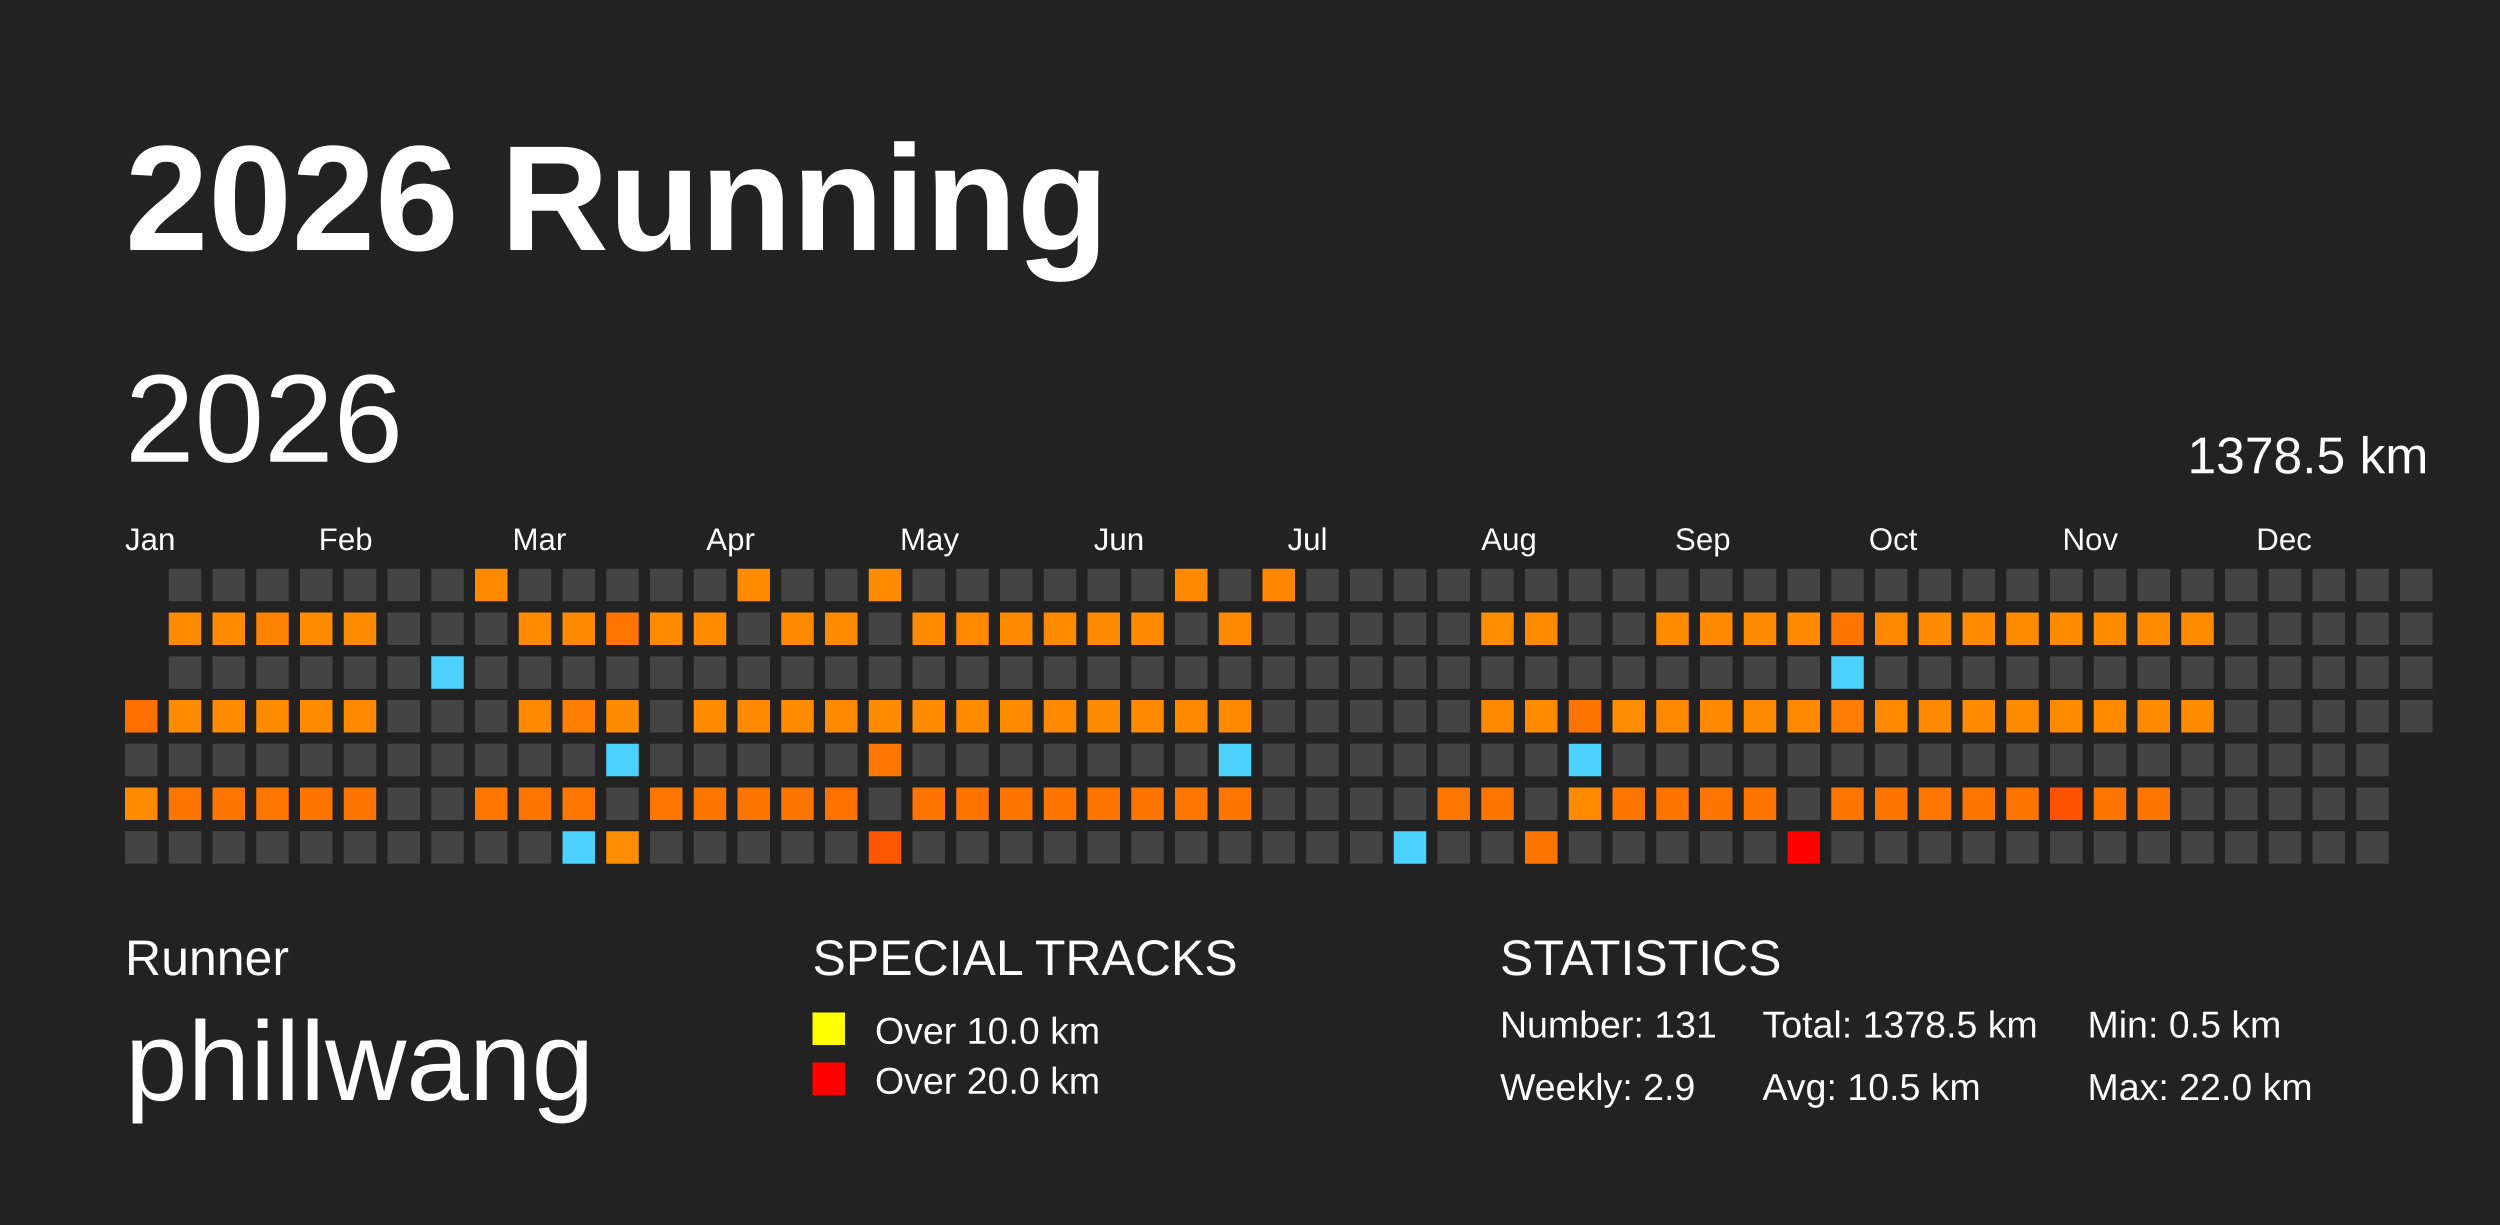
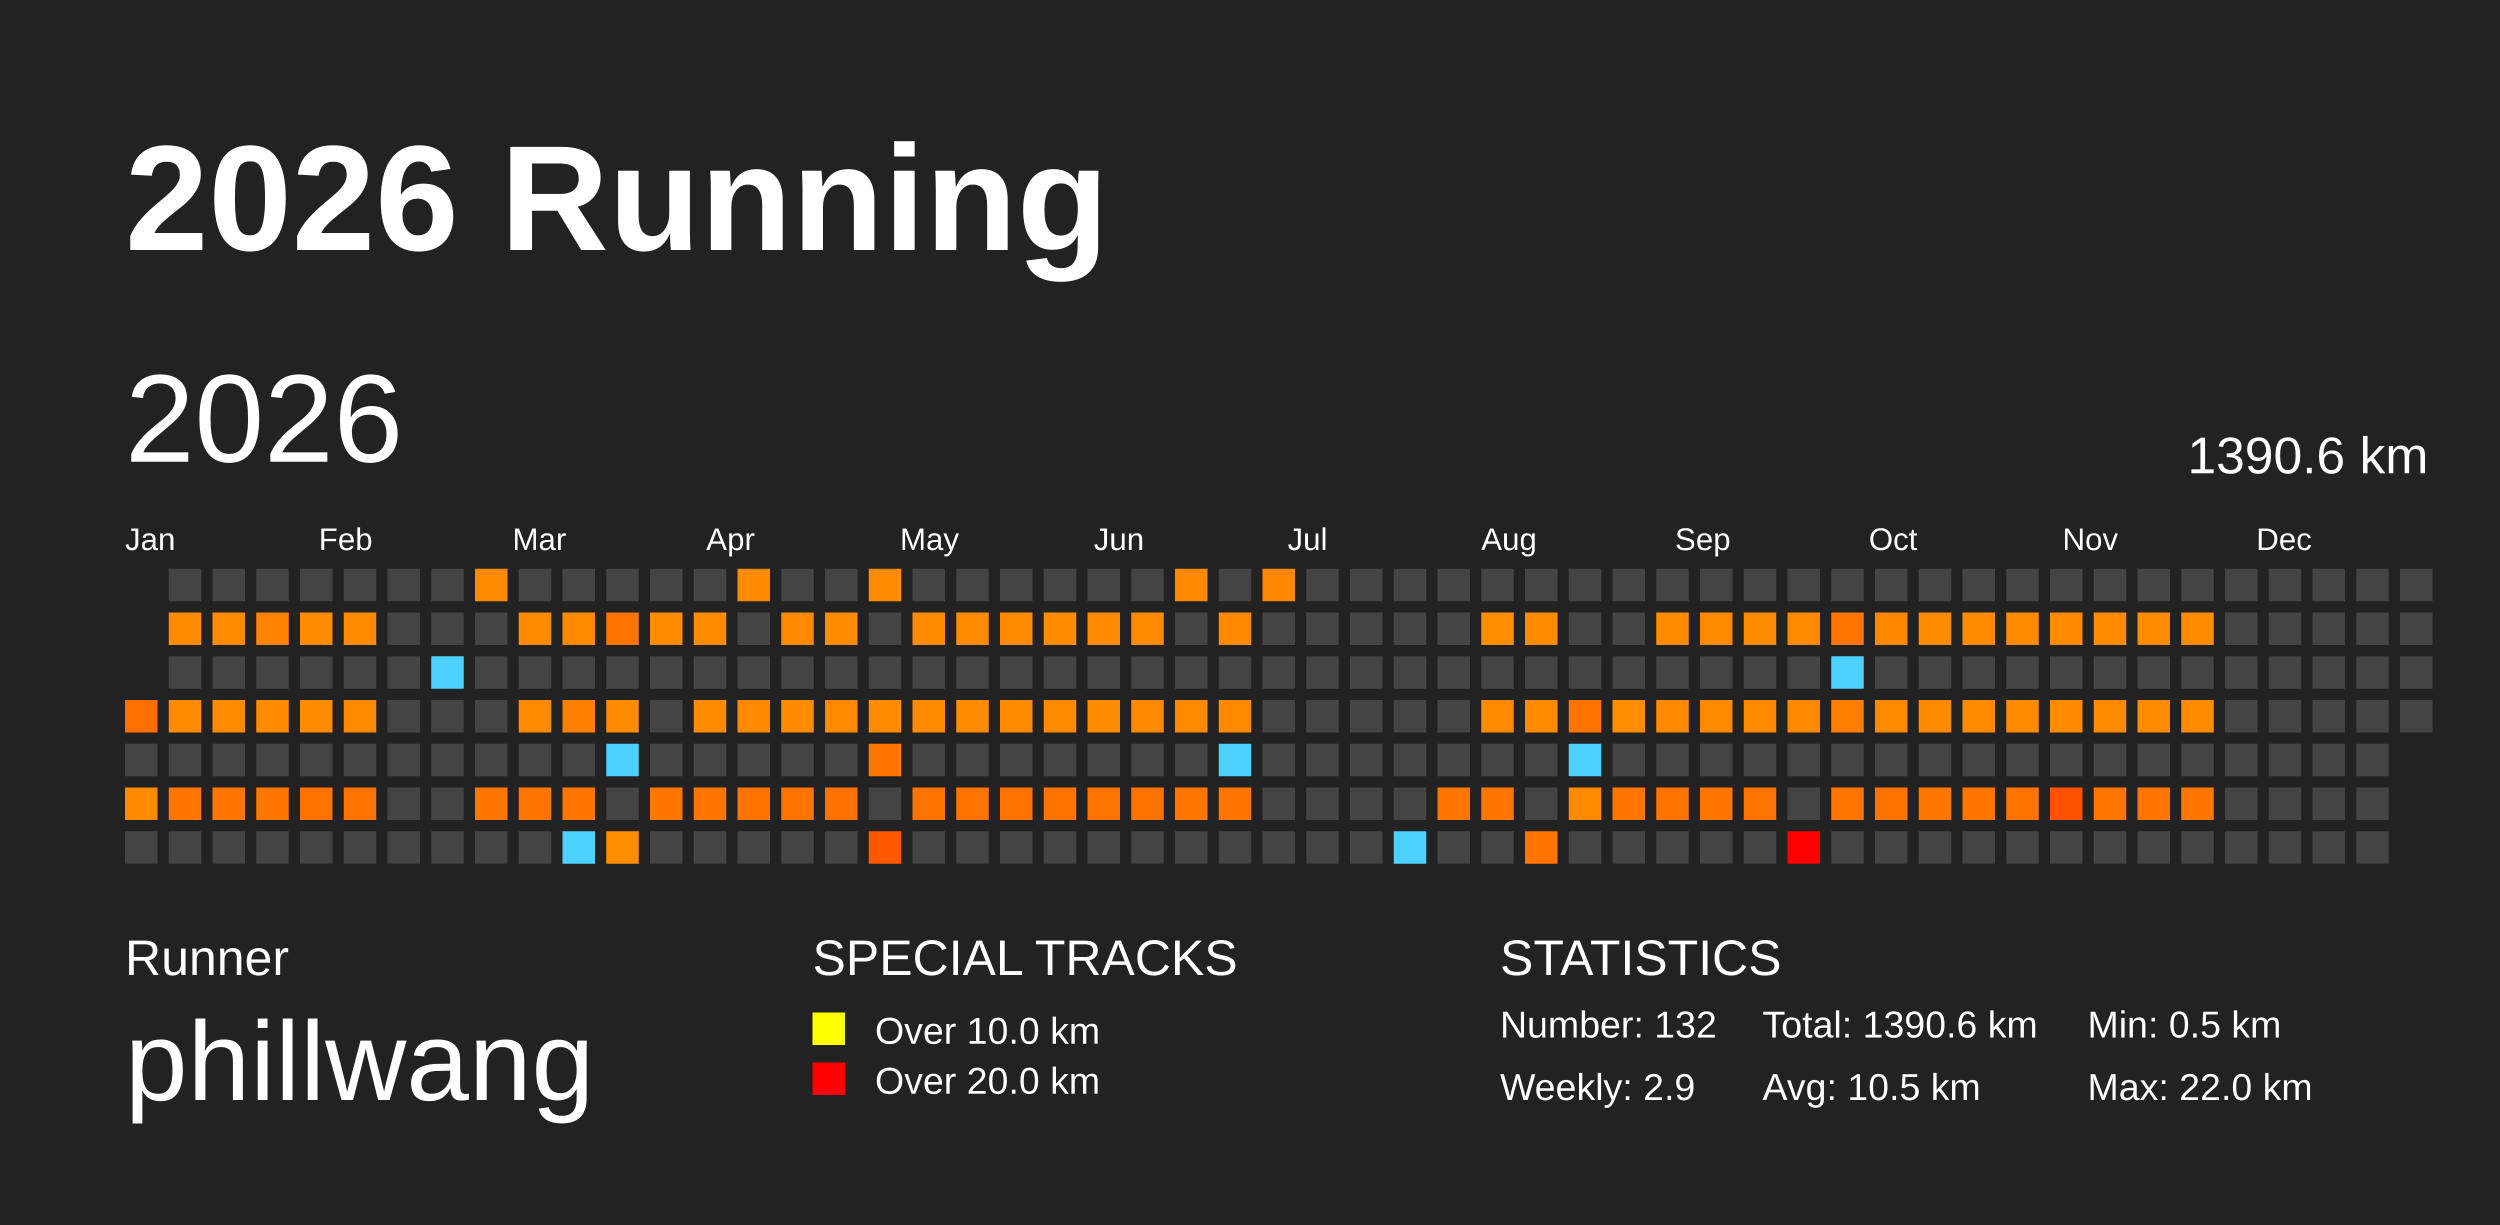
<svg xmlns="http://www.w3.org/2000/svg" baseProfile="full" height="98mm" version="1.1" viewBox="0,0,200,98" width="200mm">
  <defs>
    <pattern height="2" id="indoor-stripe" patternUnits="userSpaceOnUse" width="2">
      <line stroke="white" stroke-opacity="0.45" stroke-width="0.5" x1="0" x2="2" y1="2" y2="0" />
    </pattern>
  </defs>
  <rect fill="#222222" height="98" width="200" x="0" y="0" />
  <text fill="#FFFFFF" style="font-size:12px; font-family:Arial; font-weight:bold;" x="10" y="20">2026 Running</text>
  <text fill="#FFFFFF" style="font-size:4px; font-family:Arial" x="10" y="78">Runner</text>
  <text fill="#FFFFFF" style="font-size:9px; font-family:Arial" x="10" y="88">phillwang</text>
  <text fill="#FFFFFF" style="font-size:4px; font-family:Arial" x="65" y="78">SPECIAL TRACKS</text>
  <rect fill="yellow" height="2.6" width="2.6" x="65" y="81" />
  <text fill="#FFFFFF" style="font-size:3px; font-family:Arial" x="70" y="83.5">Over 10.0 km</text>
  <rect fill="red" height="2.6" width="2.6" x="65" y="85" />
  <text fill="#FFFFFF" style="font-size:3px; font-family:Arial" x="70" y="87.5">Over 20.0 km</text>
  <text fill="#FFFFFF" style="font-size:4px; font-family:Arial" x="120" y="78">STATISTICS</text>
-   <text fill="#FFFFFF" style="font-size:3px; font-family:Arial" x="120" y="83">Number: 131</text>
+   <text fill="#FFFFFF" style="font-size:3px; font-family:Arial" x="120" y="83">Number: 132</text>
  <text fill="#FFFFFF" style="font-size:3px; font-family:Arial" x="120" y="88">Weekly: 2.9</text>
-   <text fill="#FFFFFF" style="font-size:3px; font-family:Arial" x="141" y="83">Total: 1378.5 km</text>
+   <text fill="#FFFFFF" style="font-size:3px; font-family:Arial" x="141" y="83">Total: 1390.6 km</text>
  <text fill="#FFFFFF" style="font-size:3px; font-family:Arial" x="141" y="88">Avg: 10.5 km</text>
  <text fill="#FFFFFF" style="font-size:3px; font-family:Arial" x="167" y="83">Min: 0.5 km</text>
  <text fill="#FFFFFF" style="font-size:3px; font-family:Arial" x="167" y="88">Max: 22.0 km</text>
  <text dominant-baseline="hanging" fill="#FFFFFF" style="font-size:10.0px; font-family:Arial;" x="10" y="30">2026</text>
-   <text dominant-baseline="hanging" fill="#FFFFFF" style="font-size:4.125px; font-family:Arial;" x="175" y="35">1378.5 km</text>
+   <text dominant-baseline="hanging" fill="#FFFFFF" style="font-size:4.125px; font-family:Arial;" x="175" y="35">1390.6 km</text>
  <text fill="#FFFFFF" style="font-size:2.5px; font-family:Arial" x="10.0" y="44">Jan</text>
  <text fill="#FFFFFF" style="font-size:2.5px; font-family:Arial" x="25.5" y="44">Feb</text>
  <text fill="#FFFFFF" style="font-size:2.5px; font-family:Arial" x="41.0" y="44">Mar</text>
  <text fill="#FFFFFF" style="font-size:2.5px; font-family:Arial" x="56.5" y="44">Apr</text>
  <text fill="#FFFFFF" style="font-size:2.5px; font-family:Arial" x="72.0" y="44">May</text>
  <text fill="#FFFFFF" style="font-size:2.5px; font-family:Arial" x="87.5" y="44">Jun</text>
  <text fill="#FFFFFF" style="font-size:2.5px; font-family:Arial" x="103.0" y="44">Jul</text>
  <text fill="#FFFFFF" style="font-size:2.5px; font-family:Arial" x="118.5" y="44">Aug</text>
  <text fill="#FFFFFF" style="font-size:2.5px; font-family:Arial" x="134.0" y="44">Sep</text>
  <text fill="#FFFFFF" style="font-size:2.5px; font-family:Arial" x="149.5" y="44">Oct</text>
  <text fill="#FFFFFF" style="font-size:2.5px; font-family:Arial" x="165.0" y="44">Nov</text>
  <text fill="#FFFFFF" style="font-size:2.5px; font-family:Arial" x="180.5" y="44">Dec</text>
  <rect fill="#ff6f00" height="2.6" width="2.6" x="10.0" y="56.0" />
  <rect fill="#444444" height="2.6" width="2.6" x="10.0" y="59.5" />
  <rect fill="#ff8b00" height="2.6" width="2.6" x="10.0" y="63.0" />
  <rect fill="#444444" height="2.6" width="2.6" x="10.0" y="66.5" />
  <rect fill="#444444" height="2.6" width="2.6" x="13.5" y="45.5" />
  <rect fill="#ff8b00" height="2.6" width="2.6" x="13.5" y="49.0" />
  <rect fill="#444444" height="2.6" width="2.6" x="13.5" y="52.5" />
  <rect fill="#ff8b00" height="2.6" width="2.6" x="13.5" y="56.0" />
  <rect fill="#444444" height="2.6" width="2.6" x="13.5" y="59.5" />
  <rect fill="#ff7500" height="2.6" width="2.6" x="13.5" y="63.0" />
  <rect fill="#444444" height="2.6" width="2.6" x="13.5" y="66.5" />
  <rect fill="#444444" height="2.6" width="2.6" x="17.0" y="45.5" />
  <rect fill="#ff8b00" height="2.6" width="2.6" x="17.0" y="49.0" />
  <rect fill="#444444" height="2.6" width="2.6" x="17.0" y="52.5" />
  <rect fill="#ff8c00" height="2.6" width="2.6" x="17.0" y="56.0" />
  <rect fill="#444444" height="2.6" width="2.6" x="17.0" y="59.5" />
  <rect fill="#ff7500" height="2.6" width="2.6" x="17.0" y="63.0" />
  <rect fill="#444444" height="2.6" width="2.6" x="17.0" y="66.5" />
  <rect fill="#444444" height="2.6" width="2.6" x="20.5" y="45.5" />
  <rect fill="#ff8300" height="2.6" width="2.6" x="20.5" y="49.0" />
  <rect fill="#444444" height="2.6" width="2.6" x="20.5" y="52.5" />
  <rect fill="#ff8b00" height="2.6" width="2.6" x="20.5" y="56.0" />
  <rect fill="#444444" height="2.6" width="2.6" x="20.5" y="59.5" />
  <rect fill="#ff7600" height="2.6" width="2.6" x="20.5" y="63.0" />
  <rect fill="#444444" height="2.6" width="2.6" x="20.5" y="66.5" />
  <rect fill="#444444" height="2.6" width="2.6" x="24.0" y="45.5" />
  <rect fill="#ff8c00" height="2.6" width="2.6" x="24.0" y="49.0" />
  <rect fill="#444444" height="2.6" width="2.6" x="24.0" y="52.5" />
  <rect fill="#ff8b00" height="2.6" width="2.6" x="24.0" y="56.0" />
  <rect fill="#444444" height="2.6" width="2.6" x="24.0" y="59.5" />
  <rect fill="#ff7400" height="2.6" width="2.6" x="24.0" y="63.0" />
  <rect fill="#444444" height="2.6" width="2.6" x="24.0" y="66.5" />
  <rect fill="#444444" height="2.6" width="2.6" x="27.5" y="45.5" />
  <rect fill="#ff8b00" height="2.6" width="2.6" x="27.5" y="49.0" />
  <rect fill="#444444" height="2.6" width="2.6" x="27.5" y="52.5" />
  <rect fill="#ff8a00" height="2.6" width="2.6" x="27.5" y="56.0" />
  <rect fill="#444444" height="2.6" width="2.6" x="27.5" y="59.5" />
  <rect fill="#ff7400" height="2.6" width="2.6" x="27.5" y="63.0" />
  <rect fill="#444444" height="2.6" width="2.6" x="27.5" y="66.5" />
  <rect fill="#444444" height="2.6" width="2.6" x="31.0" y="45.5" />
  <rect fill="#444444" height="2.6" width="2.6" x="31.0" y="49.0" />
  <rect fill="#444444" height="2.6" width="2.6" x="31.0" y="52.5" />
  <rect fill="#444444" height="2.6" width="2.6" x="31.0" y="56.0" />
  <rect fill="#444444" height="2.6" width="2.6" x="31.0" y="59.5" />
  <rect fill="#444444" height="2.6" width="2.6" x="31.0" y="63.0" />
  <rect fill="#444444" height="2.6" width="2.6" x="31.0" y="66.5" />
  <rect fill="#444444" height="2.6" width="2.6" x="34.5" y="45.5" />
  <rect fill="#444444" height="2.6" width="2.6" x="34.5" y="49.0" />
  <rect fill="#4dd2ff" height="2.6" width="2.6" x="34.5" y="52.5" />
  <rect fill="#444444" height="2.6" width="2.6" x="34.5" y="56.0" />
  <rect fill="#444444" height="2.6" width="2.6" x="34.5" y="59.5" />
  <rect fill="#444444" height="2.6" width="2.6" x="34.5" y="63.0" />
  <rect fill="#444444" height="2.6" width="2.6" x="34.5" y="66.5" />
  <rect fill="#ff8a00" height="2.6" width="2.6" x="38.0" y="45.5" />
  <rect fill="#444444" height="2.6" width="2.6" x="38.0" y="49.0" />
  <rect fill="#444444" height="2.6" width="2.6" x="38.0" y="52.5" />
  <rect fill="#444444" height="2.6" width="2.6" x="38.0" y="56.0" />
  <rect fill="#444444" height="2.6" width="2.6" x="38.0" y="59.5" />
  <rect fill="#ff7600" height="2.6" width="2.6" x="38.0" y="63.0" />
  <rect fill="#444444" height="2.6" width="2.6" x="38.0" y="66.5" />
  <rect fill="#444444" height="2.6" width="2.6" x="41.5" y="45.5" />
  <rect fill="#ff8b00" height="2.6" width="2.6" x="41.5" y="49.0" />
  <rect fill="#444444" height="2.6" width="2.6" x="41.5" y="52.5" />
  <rect fill="#ff8a00" height="2.6" width="2.6" x="41.5" y="56.0" />
  <rect fill="#444444" height="2.6" width="2.6" x="41.5" y="59.5" />
  <rect fill="#ff7500" height="2.6" width="2.6" x="41.5" y="63.0" />
  <rect fill="#444444" height="2.6" width="2.6" x="41.5" y="66.5" />
  <rect fill="#444444" height="2.6" width="2.6" x="45.0" y="45.5" />
  <rect fill="#ff8a00" height="2.6" width="2.6" x="45.0" y="49.0" />
  <rect fill="#444444" height="2.6" width="2.6" x="45.0" y="52.5" />
  <rect fill="#ff7f00" height="2.6" width="2.6" x="45.0" y="56.0" />
  <rect fill="#444444" height="2.6" width="2.6" x="45.0" y="59.5" />
  <rect fill="#ff7600" height="2.6" width="2.6" x="45.0" y="63.0" />
  <rect fill="#4dd2ff" height="2.6" width="2.6" x="45.0" y="66.5" />
  <rect fill="#444444" height="2.6" width="2.6" x="48.5" y="45.5" />
  <rect fill="#ff7400" height="2.6" width="2.6" x="48.5" y="49.0" />
  <rect fill="#444444" height="2.6" width="2.6" x="48.5" y="52.5" />
  <rect fill="#ff8c00" height="2.6" width="2.6" x="48.5" y="56.0" />
  <rect fill="#4dd2ff" height="2.6" width="2.6" x="48.5" y="59.5" />
  <rect fill="#444444" height="2.6" width="2.6" x="48.5" y="63.0" />
  <rect fill="#ff8d00" height="2.6" width="2.6" x="48.5" y="66.5" />
  <rect fill="#444444" height="2.6" width="2.6" x="52.0" y="45.5" />
  <rect fill="#ff8c00" height="2.6" width="2.6" x="52.0" y="49.0" />
  <rect fill="#444444" height="2.6" width="2.6" x="52.0" y="52.5" />
  <rect fill="#444444" height="2.6" width="2.6" x="52.0" y="56.0" />
  <rect fill="#444444" height="2.6" width="2.6" x="52.0" y="59.5" />
  <rect fill="#ff7600" height="2.6" width="2.6" x="52.0" y="63.0" />
  <rect fill="#444444" height="2.6" width="2.6" x="52.0" y="66.5" />
  <rect fill="#444444" height="2.6" width="2.6" x="55.5" y="45.5" />
  <rect fill="#ff8b00" height="2.6" width="2.6" x="55.5" y="49.0" />
  <rect fill="#444444" height="2.6" width="2.6" x="55.5" y="52.5" />
  <rect fill="#ff8c00" height="2.6" width="2.6" x="55.5" y="56.0" />
  <rect fill="#444444" height="2.6" width="2.6" x="55.5" y="59.5" />
  <rect fill="#ff7500" height="2.6" width="2.6" x="55.5" y="63.0" />
  <rect fill="#444444" height="2.6" width="2.6" x="55.5" y="66.5" />
  <rect fill="#ff8b00" height="2.6" width="2.6" x="59.0" y="45.5" />
  <rect fill="#444444" height="2.6" width="2.6" x="59.0" y="49.0" />
  <rect fill="#444444" height="2.6" width="2.6" x="59.0" y="52.5" />
  <rect fill="#ff8900" height="2.6" width="2.6" x="59.0" y="56.0" />
  <rect fill="#444444" height="2.6" width="2.6" x="59.0" y="59.5" />
  <rect fill="#ff7400" height="2.6" width="2.6" x="59.0" y="63.0" />
  <rect fill="#444444" height="2.6" width="2.6" x="59.0" y="66.5" />
  <rect fill="#444444" height="2.6" width="2.6" x="62.5" y="45.5" />
  <rect fill="#ff8900" height="2.6" width="2.6" x="62.5" y="49.0" />
  <rect fill="#444444" height="2.6" width="2.6" x="62.5" y="52.5" />
  <rect fill="#ff8c00" height="2.6" width="2.6" x="62.5" y="56.0" />
  <rect fill="#444444" height="2.6" width="2.6" x="62.5" y="59.5" />
  <rect fill="#ff7400" height="2.6" width="2.6" x="62.5" y="63.0" />
  <rect fill="#444444" height="2.6" width="2.6" x="62.5" y="66.5" />
  <rect fill="#444444" height="2.6" width="2.6" x="66.0" y="45.5" />
  <rect fill="#ff8b00" height="2.6" width="2.6" x="66.0" y="49.0" />
  <rect fill="#444444" height="2.6" width="2.6" x="66.0" y="52.5" />
  <rect fill="#ff8a00" height="2.6" width="2.6" x="66.0" y="56.0" />
  <rect fill="#444444" height="2.6" width="2.6" x="66.0" y="59.5" />
  <rect fill="#ff7200" height="2.6" width="2.6" x="66.0" y="63.0" />
  <rect fill="#444444" height="2.6" width="2.6" x="66.0" y="66.5" />
  <rect fill="#ff8b00" height="2.6" width="2.6" x="69.5" y="45.5" />
  <rect fill="#444444" height="2.6" width="2.6" x="69.5" y="49.0" />
  <rect fill="#444444" height="2.6" width="2.6" x="69.5" y="52.5" />
  <rect fill="#ff8b00" height="2.6" width="2.6" x="69.5" y="56.0" />
  <rect fill="#ff7600" height="2.6" width="2.6" x="69.5" y="59.5" />
  <rect fill="#444444" height="2.6" width="2.6" x="69.5" y="63.0" />
  <rect fill="#ff5700" height="2.6" width="2.6" x="69.5" y="66.5" />
  <rect fill="#444444" height="2.6" width="2.6" x="73.0" y="45.5" />
  <rect fill="#ff8c00" height="2.6" width="2.6" x="73.0" y="49.0" />
  <rect fill="#444444" height="2.6" width="2.6" x="73.0" y="52.5" />
  <rect fill="#ff8c00" height="2.6" width="2.6" x="73.0" y="56.0" />
  <rect fill="#444444" height="2.6" width="2.6" x="73.0" y="59.5" />
  <rect fill="#ff7400" height="2.6" width="2.6" x="73.0" y="63.0" />
  <rect fill="#444444" height="2.6" width="2.6" x="73.0" y="66.5" />
  <rect fill="#444444" height="2.6" width="2.6" x="76.5" y="45.5" />
  <rect fill="#ff8a00" height="2.6" width="2.6" x="76.5" y="49.0" />
  <rect fill="#444444" height="2.6" width="2.6" x="76.5" y="52.5" />
  <rect fill="#ff8c00" height="2.6" width="2.6" x="76.5" y="56.0" />
  <rect fill="#444444" height="2.6" width="2.6" x="76.5" y="59.5" />
  <rect fill="#ff7400" height="2.6" width="2.6" x="76.5" y="63.0" />
  <rect fill="#444444" height="2.6" width="2.6" x="76.5" y="66.5" />
  <rect fill="#444444" height="2.6" width="2.6" x="80.0" y="45.5" />
  <rect fill="#ff8a00" height="2.6" width="2.6" x="80.0" y="49.0" />
  <rect fill="#444444" height="2.6" width="2.6" x="80.0" y="52.5" />
  <rect fill="#ff8b00" height="2.6" width="2.6" x="80.0" y="56.0" />
  <rect fill="#444444" height="2.6" width="2.6" x="80.0" y="59.5" />
  <rect fill="#ff7300" height="2.6" width="2.6" x="80.0" y="63.0" />
  <rect fill="#444444" height="2.6" width="2.6" x="80.0" y="66.5" />
  <rect fill="#444444" height="2.6" width="2.6" x="83.5" y="45.5" />
  <rect fill="#ff8b00" height="2.6" width="2.6" x="83.5" y="49.0" />
  <rect fill="#444444" height="2.6" width="2.6" x="83.5" y="52.5" />
  <rect fill="#ff8a00" height="2.6" width="2.6" x="83.5" y="56.0" />
  <rect fill="#444444" height="2.6" width="2.6" x="83.5" y="59.5" />
  <rect fill="#ff7400" height="2.6" width="2.6" x="83.5" y="63.0" />
  <rect fill="#444444" height="2.6" width="2.6" x="83.5" y="66.5" />
  <rect fill="#444444" height="2.6" width="2.6" x="87.0" y="45.5" />
  <rect fill="#ff8900" height="2.6" width="2.6" x="87.0" y="49.0" />
  <rect fill="#444444" height="2.6" width="2.6" x="87.0" y="52.5" />
  <rect fill="#ff8b00" height="2.6" width="2.6" x="87.0" y="56.0" />
  <rect fill="#444444" height="2.6" width="2.6" x="87.0" y="59.5" />
  <rect fill="#ff7300" height="2.6" width="2.6" x="87.0" y="63.0" />
  <rect fill="#444444" height="2.6" width="2.6" x="87.0" y="66.5" />
  <rect fill="#444444" height="2.6" width="2.6" x="90.5" y="45.5" />
  <rect fill="#ff8a00" height="2.6" width="2.6" x="90.5" y="49.0" />
  <rect fill="#444444" height="2.6" width="2.6" x="90.5" y="52.5" />
  <rect fill="#ff8900" height="2.6" width="2.6" x="90.5" y="56.0" />
  <rect fill="#444444" height="2.6" width="2.6" x="90.5" y="59.5" />
  <rect fill="#ff7400" height="2.6" width="2.6" x="90.5" y="63.0" />
  <rect fill="#444444" height="2.6" width="2.6" x="90.5" y="66.5" />
  <rect fill="#ff8900" height="2.6" width="2.6" x="94.0" y="45.5" />
  <rect fill="#444444" height="2.6" width="2.6" x="94.0" y="49.0" />
  <rect fill="#444444" height="2.6" width="2.6" x="94.0" y="52.5" />
  <rect fill="#ff8a00" height="2.6" width="2.6" x="94.0" y="56.0" />
  <rect fill="#444444" height="2.6" width="2.6" x="94.0" y="59.5" />
  <rect fill="#ff7600" height="2.6" width="2.6" x="94.0" y="63.0" />
  <rect fill="#444444" height="2.6" width="2.6" x="94.0" y="66.5" />
  <rect fill="#444444" height="2.6" width="2.6" x="97.5" y="45.5" />
  <rect fill="#ff8900" height="2.6" width="2.6" x="97.5" y="49.0" />
  <rect fill="#444444" height="2.6" width="2.6" x="97.5" y="52.5" />
  <rect fill="#ff8a00" height="2.6" width="2.6" x="97.5" y="56.0" />
  <rect fill="#4dd2ff" height="2.6" width="2.6" x="97.5" y="59.5" />
  <rect fill="#ff7500" height="2.6" width="2.6" x="97.5" y="63.0" />
  <rect fill="#444444" height="2.6" width="2.6" x="97.5" y="66.5" />
  <rect fill="#ff8600" height="2.6" width="2.6" x="101.0" y="45.5" />
  <rect fill="#444444" height="2.6" width="2.6" x="101.0" y="49.0" />
  <rect fill="#444444" height="2.6" width="2.6" x="101.0" y="52.5" />
  <rect fill="#444444" height="2.6" width="2.6" x="101.0" y="56.0" />
  <rect fill="#444444" height="2.6" width="2.6" x="101.0" y="59.5" />
  <rect fill="#444444" height="2.6" width="2.6" x="101.0" y="63.0" />
  <rect fill="#444444" height="2.6" width="2.6" x="101.0" y="66.5" />
  <rect fill="#444444" height="2.6" width="2.6" x="104.5" y="45.5" />
  <rect fill="#444444" height="2.6" width="2.6" x="104.5" y="49.0" />
  <rect fill="#444444" height="2.6" width="2.6" x="104.5" y="52.5" />
  <rect fill="#444444" height="2.6" width="2.6" x="104.5" y="56.0" />
  <rect fill="#444444" height="2.6" width="2.6" x="104.5" y="59.5" />
  <rect fill="#444444" height="2.6" width="2.6" x="104.5" y="63.0" />
  <rect fill="#444444" height="2.6" width="2.6" x="104.5" y="66.5" />
  <rect fill="#444444" height="2.6" width="2.6" x="108.0" y="45.5" />
  <rect fill="#444444" height="2.6" width="2.6" x="108.0" y="49.0" />
  <rect fill="#444444" height="2.6" width="2.6" x="108.0" y="52.5" />
  <rect fill="#444444" height="2.6" width="2.6" x="108.0" y="56.0" />
  <rect fill="#444444" height="2.6" width="2.6" x="108.0" y="59.5" />
  <rect fill="#444444" height="2.6" width="2.6" x="108.0" y="63.0" />
  <rect fill="#444444" height="2.6" width="2.6" x="108.0" y="66.5" />
  <rect fill="#444444" height="2.6" width="2.6" x="111.5" y="45.5" />
  <rect fill="#444444" height="2.6" width="2.6" x="111.5" y="49.0" />
  <rect fill="#444444" height="2.6" width="2.6" x="111.5" y="52.5" />
  <rect fill="#444444" height="2.6" width="2.6" x="111.5" y="56.0" />
  <rect fill="#444444" height="2.6" width="2.6" x="111.5" y="59.5" />
  <rect fill="#444444" height="2.6" width="2.6" x="111.5" y="63.0" />
  <rect fill="#4dd2ff" height="2.6" width="2.6" x="111.5" y="66.5" />
  <rect fill="#444444" height="2.6" width="2.6" x="115.0" y="45.5" />
  <rect fill="#444444" height="2.6" width="2.6" x="115.0" y="49.0" />
  <rect fill="#444444" height="2.6" width="2.6" x="115.0" y="52.5" />
  <rect fill="#444444" height="2.6" width="2.6" x="115.0" y="56.0" />
  <rect fill="#444444" height="2.6" width="2.6" x="115.0" y="59.5" />
  <rect fill="#ff7600" height="2.6" width="2.6" x="115.0" y="63.0" />
  <rect fill="#444444" height="2.6" width="2.6" x="115.0" y="66.5" />
  <rect fill="#444444" height="2.6" width="2.6" x="118.5" y="45.5" />
  <rect fill="#ff8d00" height="2.6" width="2.6" x="118.5" y="49.0" />
  <rect fill="#444444" height="2.6" width="2.6" x="118.5" y="52.5" />
  <rect fill="#ff8a00" height="2.6" width="2.6" x="118.5" y="56.0" />
  <rect fill="#444444" height="2.6" width="2.6" x="118.5" y="59.5" />
  <rect fill="#ff7500" height="2.6" width="2.6" x="118.5" y="63.0" />
  <rect fill="#444444" height="2.6" width="2.6" x="118.5" y="66.5" />
  <rect fill="#444444" height="2.6" width="2.6" x="122.0" y="45.5" />
  <rect fill="#ff8b00" height="2.6" width="2.6" x="122.0" y="49.0" />
  <rect fill="#444444" height="2.6" width="2.6" x="122.0" y="52.5" />
  <rect fill="#ff8c00" height="2.6" width="2.6" x="122.0" y="56.0" />
  <rect fill="#444444" height="2.6" width="2.6" x="122.0" y="59.5" />
  <rect fill="#444444" height="2.6" width="2.6" x="122.0" y="63.0" />
  <rect fill="#ff7500" height="2.6" width="2.6" x="122.0" y="66.5" />
  <rect fill="#444444" height="2.6" width="2.6" x="125.5" y="45.5" />
  <rect fill="#444444" height="2.6" width="2.6" x="125.5" y="49.0" />
  <rect fill="#444444" height="2.6" width="2.6" x="125.5" y="52.5" />
  <rect fill="#ff7400" height="2.6" width="2.6" x="125.5" y="56.0" />
  <rect fill="#4dd2ff" height="2.6" width="2.6" x="125.5" y="59.5" />
  <rect fill="#ff8a00" height="2.6" width="2.6" x="125.5" y="63.0" />
  <rect fill="#444444" height="2.6" width="2.6" x="125.5" y="66.5" />
  <rect fill="#444444" height="2.6" width="2.6" x="129.0" y="45.5" />
  <rect fill="#444444" height="2.6" width="2.6" x="129.0" y="49.0" />
  <rect fill="#444444" height="2.6" width="2.6" x="129.0" y="52.5" />
  <rect fill="#ff8d00" height="2.6" width="2.6" x="129.0" y="56.0" />
  <rect fill="#444444" height="2.6" width="2.6" x="129.0" y="59.5" />
  <rect fill="#ff7500" height="2.6" width="2.6" x="129.0" y="63.0" />
  <rect fill="#444444" height="2.6" width="2.6" x="129.0" y="66.5" />
  <rect fill="#444444" height="2.6" width="2.6" x="132.5" y="45.5" />
  <rect fill="#ff8c00" height="2.6" width="2.6" x="132.5" y="49.0" />
  <rect fill="#444444" height="2.6" width="2.6" x="132.5" y="52.5" />
  <rect fill="#ff8900" height="2.6" width="2.6" x="132.5" y="56.0" />
  <rect fill="#444444" height="2.6" width="2.6" x="132.5" y="59.5" />
  <rect fill="#ff7300" height="2.6" width="2.6" x="132.5" y="63.0" />
  <rect fill="#444444" height="2.6" width="2.6" x="132.5" y="66.5" />
  <rect fill="#444444" height="2.6" width="2.6" x="136.0" y="45.5" />
  <rect fill="#ff8a00" height="2.6" width="2.6" x="136.0" y="49.0" />
  <rect fill="#444444" height="2.6" width="2.6" x="136.0" y="52.5" />
  <rect fill="#ff8a00" height="2.6" width="2.6" x="136.0" y="56.0" />
  <rect fill="#444444" height="2.6" width="2.6" x="136.0" y="59.5" />
  <rect fill="#ff7500" height="2.6" width="2.6" x="136.0" y="63.0" />
  <rect fill="#444444" height="2.6" width="2.6" x="136.0" y="66.5" />
  <rect fill="#444444" height="2.6" width="2.6" x="139.5" y="45.5" />
  <rect fill="#ff8b00" height="2.6" width="2.6" x="139.5" y="49.0" />
  <rect fill="#444444" height="2.6" width="2.6" x="139.5" y="52.5" />
  <rect fill="#ff8a00" height="2.6" width="2.6" x="139.5" y="56.0" />
  <rect fill="#444444" height="2.6" width="2.6" x="139.5" y="59.5" />
  <rect fill="#ff7400" height="2.6" width="2.6" x="139.5" y="63.0" />
  <rect fill="#444444" height="2.6" width="2.6" x="139.5" y="66.5" />
  <rect fill="#444444" height="2.6" width="2.6" x="143.0" y="45.5" />
  <rect fill="#ff8a00" height="2.6" width="2.6" x="143.0" y="49.0" />
  <rect fill="#444444" height="2.6" width="2.6" x="143.0" y="52.5" />
  <rect fill="#ff8900" height="2.6" width="2.6" x="143.0" y="56.0" />
  <rect fill="#444444" height="2.6" width="2.6" x="143.0" y="59.5" />
  <rect fill="#444444" height="2.6" width="2.6" x="143.0" y="63.0" />
  <rect fill="red" height="2.6" width="2.6" x="143.0" y="66.5" />
  <rect fill="#444444" height="2.6" width="2.6" x="146.5" y="45.5" />
  <rect fill="#ff7500" height="2.6" width="2.6" x="146.5" y="49.0" />
  <rect fill="#4dd2ff" height="2.6" width="2.6" x="146.5" y="52.5" />
  <rect fill="#ff7e00" height="2.6" width="2.6" x="146.5" y="56.0" />
  <rect fill="#444444" height="2.6" width="2.6" x="146.5" y="59.5" />
  <rect fill="#ff7500" height="2.6" width="2.6" x="146.5" y="63.0" />
  <rect fill="#444444" height="2.6" width="2.6" x="146.5" y="66.5" />
  <rect fill="#444444" height="2.6" width="2.6" x="150.0" y="45.5" />
  <rect fill="#ff8800" height="2.6" width="2.6" x="150.0" y="49.0" />
  <rect fill="#444444" height="2.6" width="2.6" x="150.0" y="52.5" />
  <rect fill="#ff8a00" height="2.6" width="2.6" x="150.0" y="56.0" />
  <rect fill="#444444" height="2.6" width="2.6" x="150.0" y="59.5" />
  <rect fill="#ff7400" height="2.6" width="2.6" x="150.0" y="63.0" />
  <rect fill="#444444" height="2.6" width="2.6" x="150.0" y="66.5" />
  <rect fill="#444444" height="2.6" width="2.6" x="153.5" y="45.5" />
  <rect fill="#ff8b00" height="2.6" width="2.6" x="153.5" y="49.0" />
  <rect fill="#444444" height="2.6" width="2.6" x="153.5" y="52.5" />
  <rect fill="#ff8a00" height="2.6" width="2.6" x="153.5" y="56.0" />
  <rect fill="#444444" height="2.6" width="2.6" x="153.5" y="59.5" />
  <rect fill="#ff7600" height="2.6" width="2.6" x="153.5" y="63.0" />
  <rect fill="#444444" height="2.6" width="2.6" x="153.5" y="66.5" />
  <rect fill="#444444" height="2.6" width="2.6" x="157.0" y="45.5" />
  <rect fill="#ff8b00" height="2.6" width="2.6" x="157.0" y="49.0" />
  <rect fill="#444444" height="2.6" width="2.6" x="157.0" y="52.5" />
  <rect fill="#ff8b00" height="2.6" width="2.6" x="157.0" y="56.0" />
  <rect fill="#444444" height="2.6" width="2.6" x="157.0" y="59.5" />
  <rect fill="#ff7500" height="2.6" width="2.6" x="157.0" y="63.0" />
  <rect fill="#444444" height="2.6" width="2.6" x="157.0" y="66.5" />
  <rect fill="#444444" height="2.6" width="2.6" x="160.5" y="45.5" />
  <rect fill="#ff8c00" height="2.6" width="2.6" x="160.5" y="49.0" />
  <rect fill="#444444" height="2.6" width="2.6" x="160.5" y="52.5" />
  <rect fill="#ff8c00" height="2.6" width="2.6" x="160.5" y="56.0" />
  <rect fill="#444444" height="2.6" width="2.6" x="160.5" y="59.5" />
  <rect fill="#ff7400" height="2.6" width="2.6" x="160.5" y="63.0" />
  <rect fill="#444444" height="2.6" width="2.6" x="160.5" y="66.5" />
  <rect fill="#444444" height="2.6" width="2.6" x="164.0" y="45.5" />
  <rect fill="#ff8b00" height="2.6" width="2.6" x="164.0" y="49.0" />
  <rect fill="#444444" height="2.6" width="2.6" x="164.0" y="52.5" />
  <rect fill="#ff8b00" height="2.6" width="2.6" x="164.0" y="56.0" />
  <rect fill="#444444" height="2.6" width="2.6" x="164.0" y="59.5" />
  <rect fill="#ff5200" height="2.6" width="2.6" x="164.0" y="63.0" />
  <rect fill="#444444" height="2.6" width="2.6" x="164.0" y="66.5" />
  <rect fill="#444444" height="2.6" width="2.6" x="167.5" y="45.5" />
  <rect fill="#ff8b00" height="2.6" width="2.6" x="167.5" y="49.0" />
  <rect fill="#444444" height="2.6" width="2.6" x="167.5" y="52.5" />
  <rect fill="#ff8a00" height="2.6" width="2.6" x="167.5" y="56.0" />
  <rect fill="#444444" height="2.6" width="2.6" x="167.5" y="59.5" />
  <rect fill="#ff7500" height="2.6" width="2.6" x="167.5" y="63.0" />
  <rect fill="#444444" height="2.6" width="2.6" x="167.5" y="66.5" />
  <rect fill="#444444" height="2.6" width="2.6" x="171.0" y="45.5" />
  <rect fill="#ff8b00" height="2.6" width="2.6" x="171.0" y="49.0" />
  <rect fill="#444444" height="2.6" width="2.6" x="171.0" y="52.5" />
  <rect fill="#ff8b00" height="2.6" width="2.6" x="171.0" y="56.0" />
  <rect fill="#444444" height="2.6" width="2.6" x="171.0" y="59.5" />
  <rect fill="#ff7500" height="2.6" width="2.6" x="171.0" y="63.0" />
  <rect fill="#444444" height="2.6" width="2.6" x="171.0" y="66.5" />
  <rect fill="#444444" height="2.6" width="2.6" x="174.5" y="45.5" />
  <rect fill="#ff8c00" height="2.6" width="2.6" x="174.5" y="49.0" />
  <rect fill="#444444" height="2.6" width="2.6" x="174.5" y="52.5" />
  <rect fill="#ff8c00" height="2.6" width="2.6" x="174.5" y="56.0" />
  <rect fill="#444444" height="2.6" width="2.6" x="174.5" y="59.5" />
-   <rect fill="#444444" height="2.6" width="2.6" x="174.5" y="63.0" />
+   <rect fill="#ff7700" height="2.6" width="2.6" x="174.5" y="63.0" />
  <rect fill="#444444" height="2.6" width="2.6" x="174.5" y="66.5" />
  <rect fill="#444444" height="2.6" width="2.6" x="178.0" y="45.5" />
  <rect fill="#444444" height="2.6" width="2.6" x="178.0" y="49.0" />
  <rect fill="#444444" height="2.6" width="2.6" x="178.0" y="52.5" />
  <rect fill="#444444" height="2.6" width="2.6" x="178.0" y="56.0" />
  <rect fill="#444444" height="2.6" width="2.6" x="178.0" y="59.5" />
  <rect fill="#444444" height="2.6" width="2.6" x="178.0" y="63.0" />
  <rect fill="#444444" height="2.6" width="2.6" x="178.0" y="66.5" />
  <rect fill="#444444" height="2.6" width="2.6" x="181.5" y="45.5" />
  <rect fill="#444444" height="2.6" width="2.6" x="181.5" y="49.0" />
  <rect fill="#444444" height="2.6" width="2.6" x="181.5" y="52.5" />
  <rect fill="#444444" height="2.6" width="2.6" x="181.5" y="56.0" />
  <rect fill="#444444" height="2.6" width="2.6" x="181.5" y="59.5" />
  <rect fill="#444444" height="2.6" width="2.6" x="181.5" y="63.0" />
  <rect fill="#444444" height="2.6" width="2.6" x="181.5" y="66.5" />
  <rect fill="#444444" height="2.6" width="2.6" x="185.0" y="45.5" />
  <rect fill="#444444" height="2.6" width="2.6" x="185.0" y="49.0" />
  <rect fill="#444444" height="2.6" width="2.6" x="185.0" y="52.5" />
  <rect fill="#444444" height="2.6" width="2.6" x="185.0" y="56.0" />
  <rect fill="#444444" height="2.6" width="2.6" x="185.0" y="59.5" />
  <rect fill="#444444" height="2.6" width="2.6" x="185.0" y="63.0" />
  <rect fill="#444444" height="2.6" width="2.6" x="185.0" y="66.5" />
  <rect fill="#444444" height="2.6" width="2.6" x="188.5" y="45.5" />
  <rect fill="#444444" height="2.6" width="2.6" x="188.5" y="49.0" />
  <rect fill="#444444" height="2.6" width="2.6" x="188.5" y="52.5" />
  <rect fill="#444444" height="2.6" width="2.6" x="188.5" y="56.0" />
  <rect fill="#444444" height="2.6" width="2.6" x="188.5" y="59.5" />
  <rect fill="#444444" height="2.6" width="2.6" x="188.5" y="63.0" />
  <rect fill="#444444" height="2.6" width="2.6" x="188.5" y="66.5" />
  <rect fill="#444444" height="2.6" width="2.6" x="192.0" y="45.5" />
  <rect fill="#444444" height="2.6" width="2.6" x="192.0" y="49.0" />
  <rect fill="#444444" height="2.6" width="2.6" x="192.0" y="52.5" />
  <rect fill="#444444" height="2.6" width="2.6" x="192.0" y="56.0" />
</svg>
